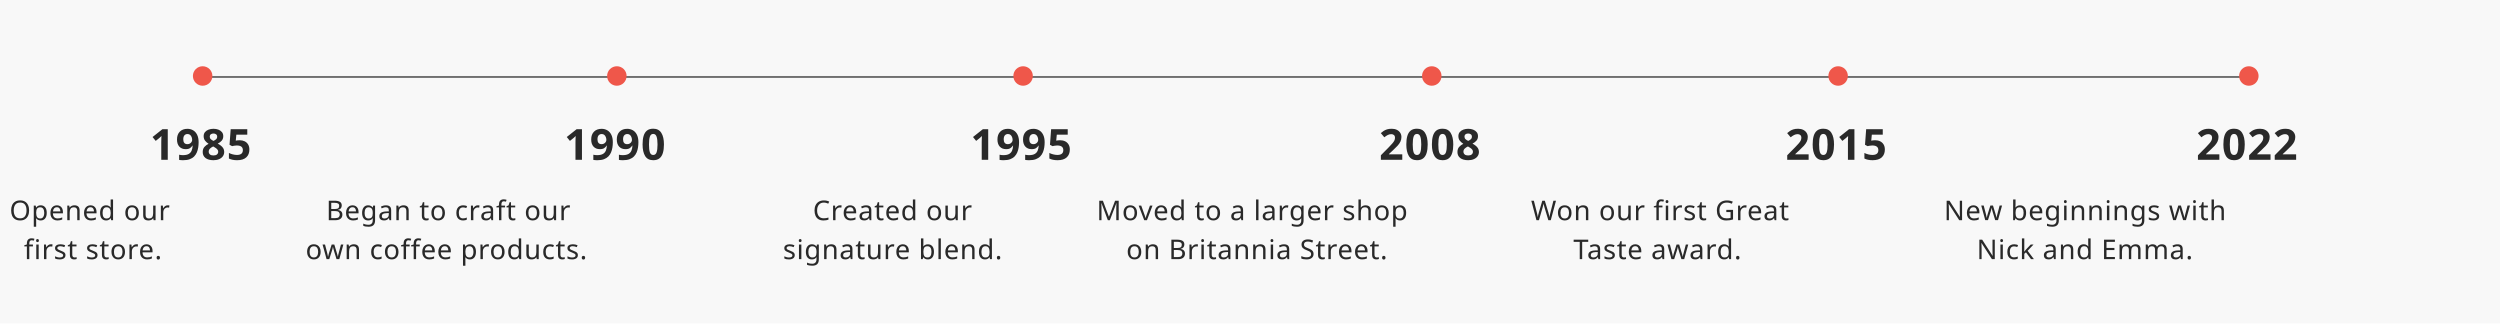
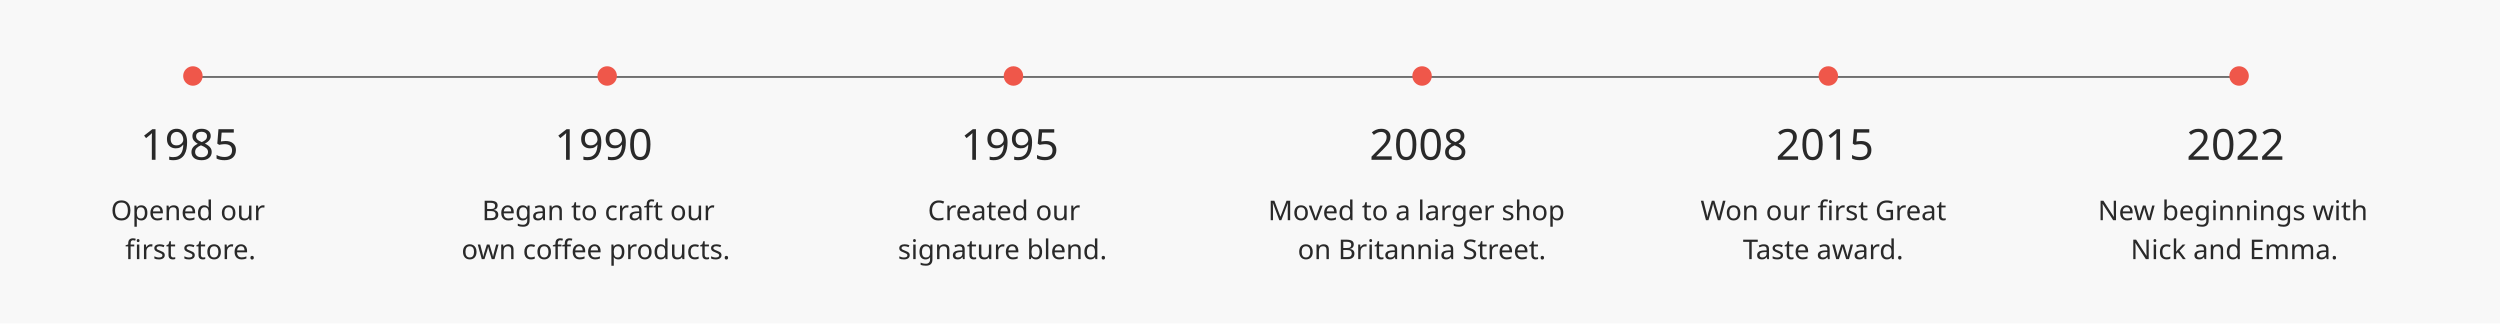
- <svg xmlns="http://www.w3.org/2000/svg" width="1283" height="166" viewBox="0 0 1283 166">
-   <g id="Group_143" data-name="Group 143" transform="translate(-317 -1841.538)">
-     <rect id="Rectangle_20" data-name="Rectangle 20" width="1283" height="166" transform="translate(317 1841.538)" fill="#f8f8f8" />
-     <g id="Group_134" data-name="Group 134" transform="translate(8 2)">
-       <line id="Line_7" data-name="Line 7" x2="1047.116" transform="translate(416.5 1879.038)" fill="none" stroke="#707070" stroke-width="1" />
-       <g id="Group_57" data-name="Group 57" transform="translate(357 1873.538)">
-         <text id="_1985" data-name="1985" transform="translate(29 48)" fill="#292929" font-size="22" font-family="Merriweather-Bold, Merriweather" font-weight="700" letter-spacing="0.025em">
-           <tspan x="0" y="0">1985</tspan>
-         </text>
-         <text id="Opened_our_first_store." data-name="Opened our first store." transform="translate(0 64)" fill="#292929" font-size="14" font-family="Poppins-Regular, Poppins" letter-spacing="0.025em">
-           <tspan x="-43.141" y="15">Opened our </tspan>
-           <tspan x="-35.735" y="35">first store.</tspan>
-         </text>
-         <circle id="Ellipse_4" data-name="Ellipse 4" cx="5" cy="5" r="5" transform="translate(51)" fill="#ef574a" />
-       </g>
-       <g id="Group_133" data-name="Group 133" transform="translate(1382.111 1873.538)">
-         <text id="_2022" data-name="2022" transform="translate(54 48)" fill="#292929" font-size="22" font-family="Merriweather-Bold, Merriweather" font-weight="700" letter-spacing="0.025em">
-           <tspan x="0" y="0">2022</tspan>
-         </text>
-         <text id="New_beginnings_with_Nick_and_Emma." data-name="New beginnings with Nick and Emma." transform="translate(0 64)" fill="#292929" font-size="14" font-family="Poppins-Regular, Poppins" letter-spacing="0.025em">
-           <tspan x="-75.453" y="15">New beginnings with </tspan>
-           <tspan x="-58.667" y="35">Nick and Emma.</tspan>
-         </text>
-         <circle id="Ellipse_4-2" data-name="Ellipse 4" cx="5" cy="5" r="5" transform="translate(76)" fill="#ef574a" />
-       </g>
-       <g id="Group_129" data-name="Group 129" transform="translate(542.569 1873.538)">
-         <text id="_1990" data-name="1990" transform="translate(56 48)" fill="#292929" font-size="22" font-family="Merriweather-Bold, Merriweather" font-weight="700" letter-spacing="0.025em">
-           <tspan x="0" y="0">1990</tspan>
-         </text>
-         <text id="Began_to_craft_our_own_coffee_products." data-name="Began to craft our own coffee products." transform="translate(0 64)" fill="#292929" font-size="14" font-family="Poppins-Regular, Poppins" letter-spacing="0.025em">
-           <tspan x="-66.199" y="15">Began to craft our </tspan>
-           <tspan x="-76.734" y="35">own coffee products.</tspan>
-         </text>
-         <circle id="Ellipse_4-3" data-name="Ellipse 4" cx="5" cy="5" r="5" transform="translate(78)" fill="#ef574a" />
-       </g>
-       <g id="Group_130" data-name="Group 130" transform="translate(770.053 1873.538)">
-         <text id="_1995" data-name="1995" transform="translate(37 48)" fill="#292929" font-size="22" font-family="Merriweather-Bold, Merriweather" font-weight="700" letter-spacing="0.025em">
-           <tspan x="0" y="0">1995</tspan>
-         </text>
-         <text id="Created_our_signature_blend." data-name="Created our signature blend." transform="translate(0 64)" fill="#292929" font-size="14" font-family="Poppins-Regular, Poppins" letter-spacing="0.025em">
-           <tspan x="-43.897" y="15">Created our </tspan>
-           <tspan x="-59.269" y="35">signature blend.</tspan>
-         </text>
-         <circle id="Ellipse_4-4" data-name="Ellipse 4" cx="5" cy="5" r="5" transform="translate(59)" fill="#ef574a" />
-       </g>
-       <g id="Group_131" data-name="Group 131" transform="translate(956.289 1873.538)">
-         <text id="_2008" data-name="2008" transform="translate(60.5 48)" fill="#292929" font-size="22" font-family="Merriweather-Bold, Merriweather" font-weight="700" letter-spacing="0.025em">
-           <tspan x="0" y="0">2008</tspan>
-         </text>
-         <text id="Moved_to_a_larger_shop_on_Britannia_Street." data-name="Moved to a larger shop on Britannia Street." transform="translate(0 64)" fill="#292929" font-size="14" font-family="Poppins-Regular, Poppins" letter-spacing="0.025em">
-           <tspan x="-84.511" y="15">Moved to a larger shop </tspan>
-           <tspan x="-69.307" y="35">on Britannia Street.</tspan>
-         </text>
-         <circle id="Ellipse_4-5" data-name="Ellipse 4" cx="5" cy="5" r="5" transform="translate(82.5)" fill="#ef574a" />
-       </g>
-       <g id="Group_132" data-name="Group 132" transform="translate(1163.328 1873.538)">
-         <text id="_2015" data-name="2015" transform="translate(62 48)" fill="#292929" font-size="22" font-family="Merriweather-Bold, Merriweather" font-weight="700" letter-spacing="0.025em">
-           <tspan x="0" y="0">2015</tspan>
-         </text>
-         <text id="Won_our_first_Great_Taste_award." data-name="Won our first Great Taste award." transform="translate(0 64)" fill="#292929" font-size="14" font-family="Poppins-Regular, Poppins" letter-spacing="0.025em">
-           <tspan x="-68.635" y="15">Won our first Great </tspan>
-           <tspan x="-46.872" y="35">Taste award.</tspan>
-         </text>
-         <circle id="Ellipse_4-6" data-name="Ellipse 4" cx="5" cy="5" r="5" transform="translate(84)" fill="#ef574a" />
-       </g>
-     </g>
-   </g>
+ <svg xmlns="http://www.w3.org/2000/svg" version="1.1" id="Layer_1" x="0px" y="0px" viewBox="0 0 1283 166" style="enable-background:new 0 0 1283 166;" xml:space="preserve">
+   <style type="text/css">
+ 	.st0{fill:#F8F8F8;}
+ 	.st1{fill:#707070;}
+ 	.st2{fill:#292929;}
+ 	.st3{font-family:'Merriweather-Bold';}
+ 	.st4{font-size:22px;}
+ 	.st5{font-family:'Poppins-Regular';}
+ 	.st6{font-size:14px;}
+ 	.st7{fill:#EF574A;}
+ </style>
+   <rect id="Rectangle_20" y="0" class="st0" width="1283" height="166" />
+   <path id="Line_7" class="st1" d="M1149.6,40H102.5v-1h1047.1V40z" />
+   <text transform="matrix(1 0 0 1 72 82)" class="st2 st3 st4">1985</text>
+   <text transform="matrix(1 0 0 1 56.859 113)" class="st2 st5 st6">Opened our </text>
+   <text transform="matrix(1 0 0 1 64.265 133)" class="st2 st5 st6">first store.</text>
+   <circle id="Ellipse_4" class="st7" cx="99" cy="39" r="5" />
+   <text transform="matrix(1 0 0 1 1122.111 82)" class="st2 st3 st4">2022</text>
+   <text transform="matrix(1 0 0 1 1076.658 113)" class="st2 st5 st6">New beginnings with </text>
+   <text transform="matrix(1 0 0 1 1093.444 133)" class="st2 st5 st6">Nick and Emma.</text>
+   <circle id="Ellipse_4-2" class="st7" cx="1149.1" cy="39" r="5" />
+   <text transform="matrix(1 0 0 1 284.569 82)" class="st2 st3 st4">1990</text>
+   <text transform="matrix(1 0 0 1 247.37 113)" class="st2 st5 st6">Began to craft our </text>
+   <text transform="matrix(1 0 0 1 236.835 133)" class="st2 st5 st6">own coffee products.</text>
+   <circle id="Ellipse_4-3" class="st7" cx="311.6" cy="39" r="5" />
+   <text transform="matrix(1 0 0 1 493.053 82)" class="st2 st3 st4">1995</text>
+   <text transform="matrix(1 0 0 1 476.156 113)" class="st2 st5 st6">Created our </text>
+   <text transform="matrix(1 0 0 1 460.784 133)" class="st2 st5 st6">signature blend.</text>
+   <circle id="Ellipse_4-4" class="st7" cx="520.1" cy="39" r="5" />
+   <text transform="matrix(1 0 0 1 702.789 82)" class="st2 st3 st4">2008</text>
+   <text transform="matrix(1 0 0 1 650.778 113)" class="st2 st5 st6">Moved to a larger shop </text>
+   <text transform="matrix(1 0 0 1 665.982 133)" class="st2 st5 st6">on Britannia Street.</text>
+   <circle id="Ellipse_4-5" class="st7" cx="729.8" cy="39" r="5" />
+   <text transform="matrix(1 0 0 1 911.328 82)" class="st2 st3 st4">2015</text>
+   <text transform="matrix(1 0 0 1 872.693 113)" class="st2 st5 st6">Won our first Great </text>
+   <text transform="matrix(1 0 0 1 894.456 133)" class="st2 st5 st6">Taste award.</text>
+   <circle id="Ellipse_4-6" class="st7" cx="938.3" cy="39" r="5" />
</svg>
